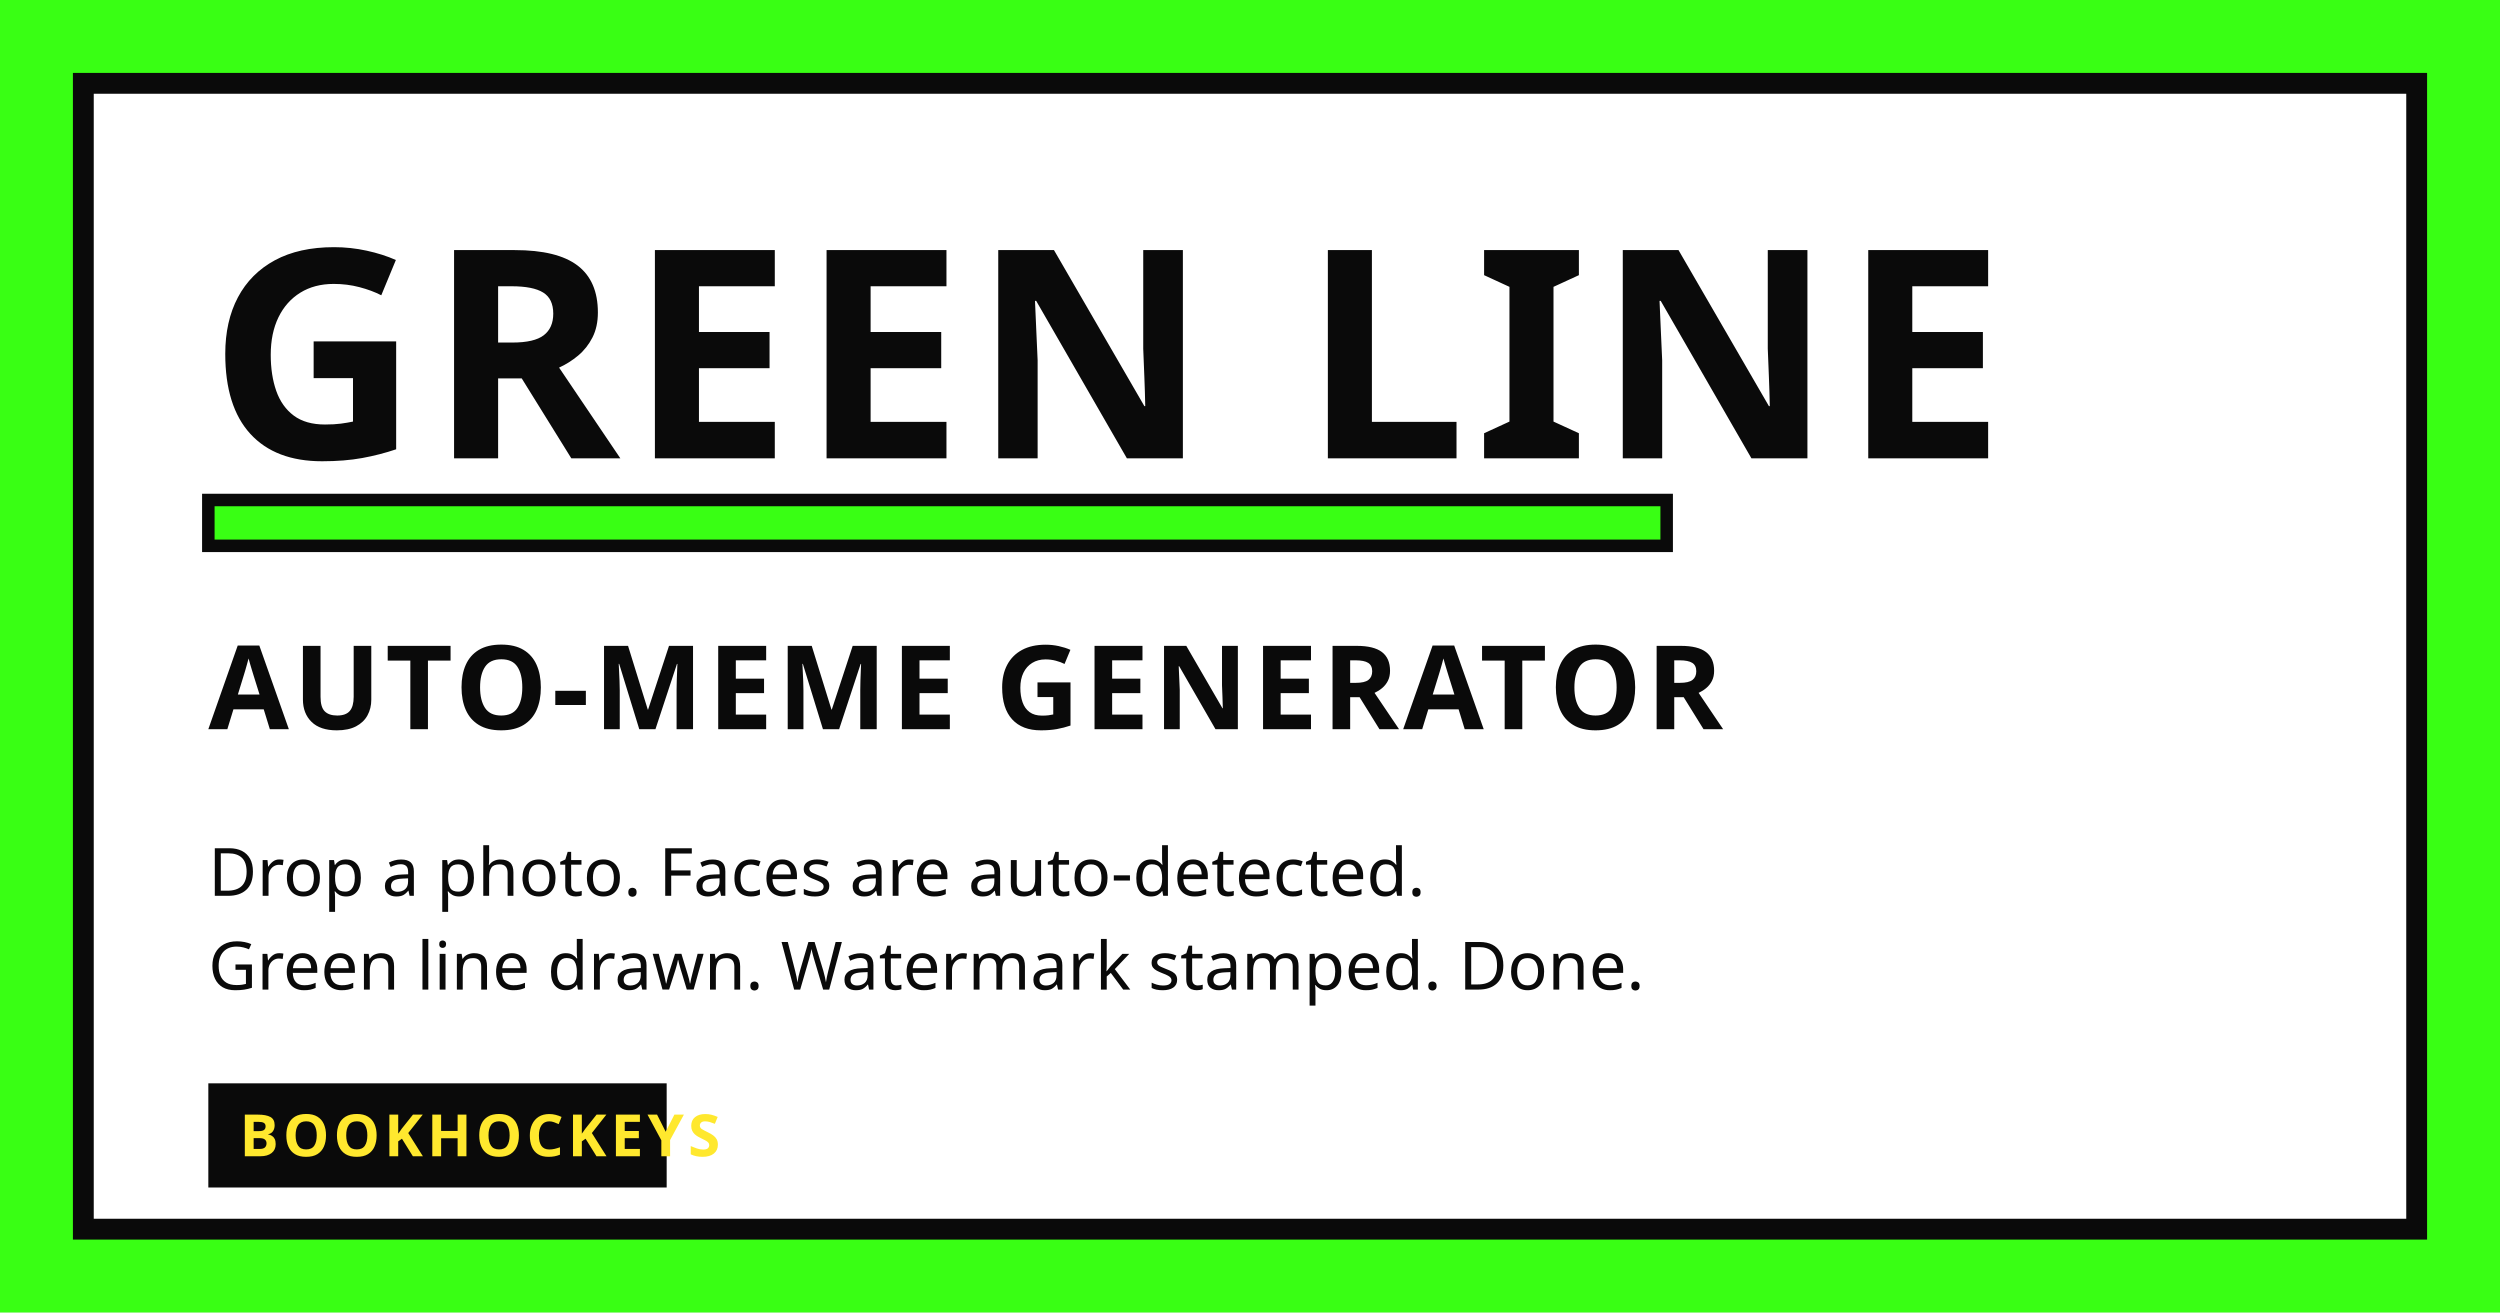
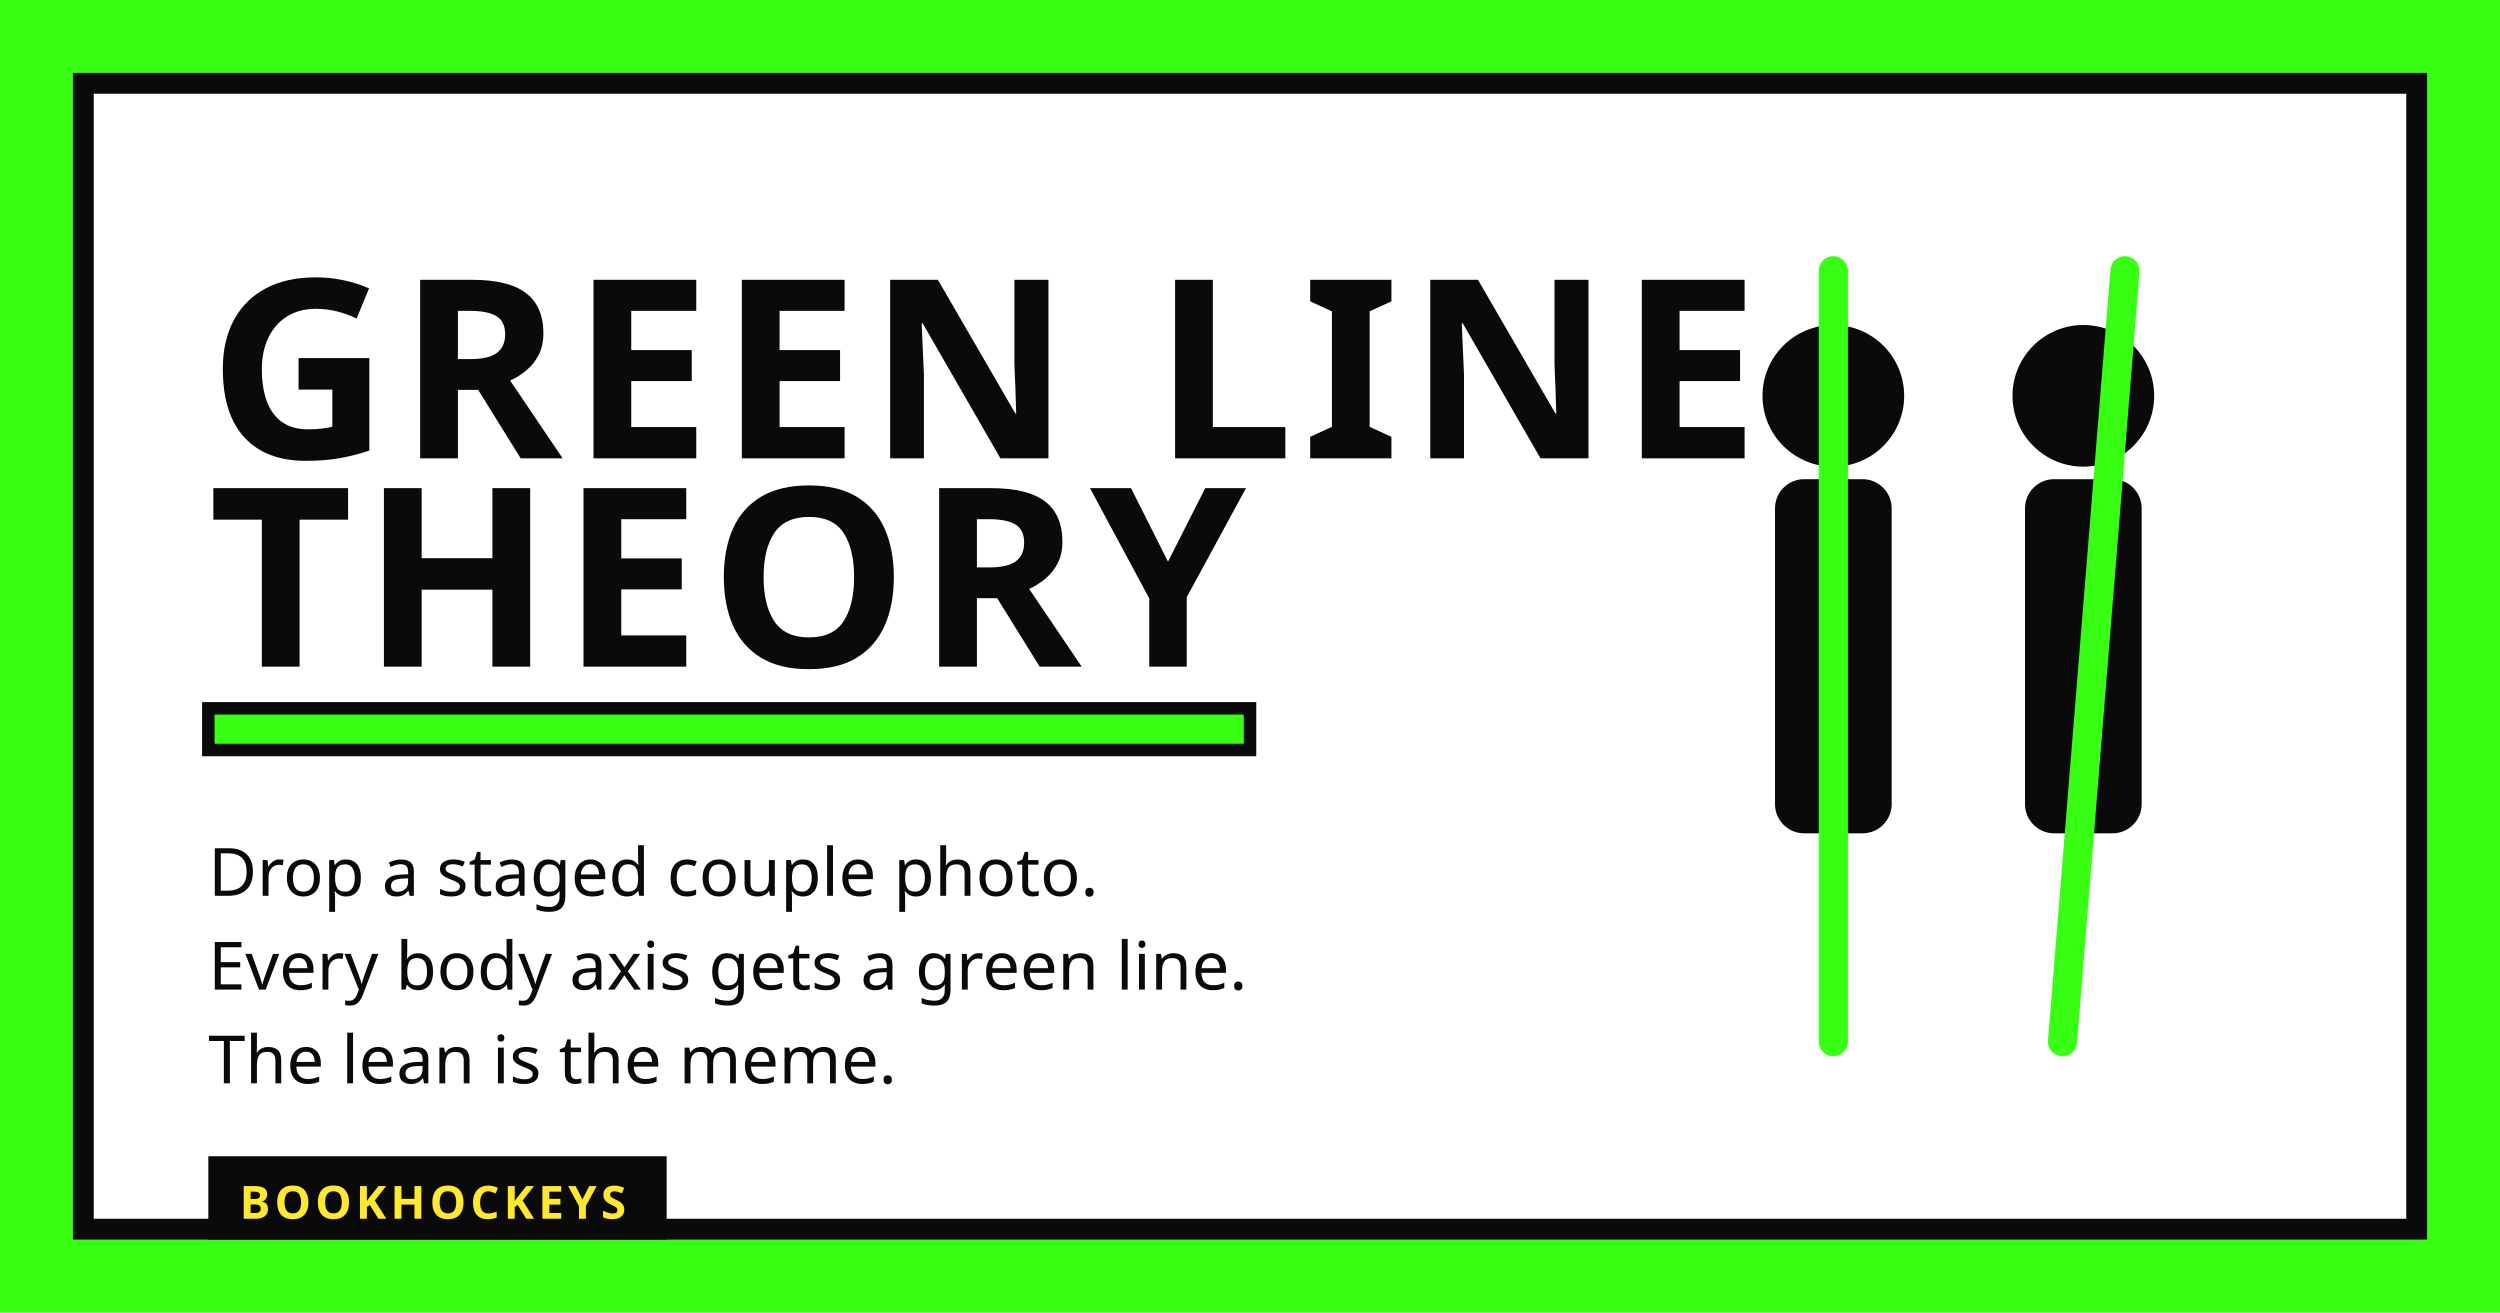
<svg xmlns="http://www.w3.org/2000/svg" viewBox="0 0 1200 630" width="1200" height="630">
  <defs>
    <style>
      .title { font-family: 'Luckiest Guy', 'Arial Black', sans-serif; font-weight: 700; }
    </style>
  </defs>
  <rect width="1200" height="630" fill="#39ff14" />
  <rect x="40" y="40" width="1120" height="550" fill="#ffffff" stroke="#0a0a0a" stroke-width="10" />
-   <text x="100" y="220" class="title" font-size="140" fill="#0a0a0a" letter-spacing="4">GREEN LINE</text>
-   <rect x="100" y="240" width="700" height="22" fill="#39ff14" stroke="#0a0a0a" stroke-width="6" />
-   <text x="100" y="350" class="title" font-size="56" fill="#0a0a0a" letter-spacing="2">AUTO-MEME GENERATOR</text>
-   <text x="100" y="430" font-family="system-ui, sans-serif" font-size="32" fill="#0a0a0a">Drop a photo. Faces are auto-detected.</text>
-   <text x="100" y="475" font-family="system-ui, sans-serif" font-size="32" fill="#0a0a0a">Green line drawn. Watermark stamped. Done.</text>
-   <rect x="100" y="520" width="220" height="50" fill="#0a0a0a" />
-   <text x="115" y="555" class="title" font-size="28" fill="#ffe82e" letter-spacing="2">BOOKHOCKEYS</text>
+   <g transform="translate(820, 130)">
+     <circle cx="60" cy="60" r="34" fill="#0a0a0a" />
+     <rect x="32" y="100" width="56" height="170" rx="14" fill="#0a0a0a" />
+     <line x1="60" y1="0" x2="60" y2="370" stroke="#39ff14" stroke-width="14" stroke-linecap="round" />
+     <circle cx="180" cy="60" r="34" fill="#0a0a0a" />
+     <rect x="152" y="100" width="56" height="170" rx="14" fill="#0a0a0a" />
+     <line x1="200" y1="0" x2="170" y2="370" stroke="#39ff14" stroke-width="14" stroke-linecap="round" />
+   </g>
+   <text x="100" y="220" class="title" font-size="120" fill="#0a0a0a" letter-spacing="4">GREEN LINE</text>
+   <text x="100" y="320" class="title" font-size="120" fill="#0a0a0a" letter-spacing="4">THEORY</text>
+   <rect x="100" y="340" width="500" height="20" fill="#39ff14" stroke="#0a0a0a" stroke-width="6" />
+   <text x="100" y="430" font-family="system-ui, sans-serif" font-size="32" fill="#0a0a0a">Drop a staged couple photo.</text>
+   <text x="100" y="475" font-family="system-ui, sans-serif" font-size="32" fill="#0a0a0a">Every body axis gets a green line.</text>
+   <text x="100" y="520" font-family="system-ui, sans-serif" font-size="32" fill="#0a0a0a">The lean is the meme.</text>
+   <rect x="100" y="555" width="220" height="40" fill="#0a0a0a" />
+   <text x="115" y="585" class="title" font-size="22" fill="#ffe82e" letter-spacing="2">BOOKHOCKEYS</text>
</svg>
